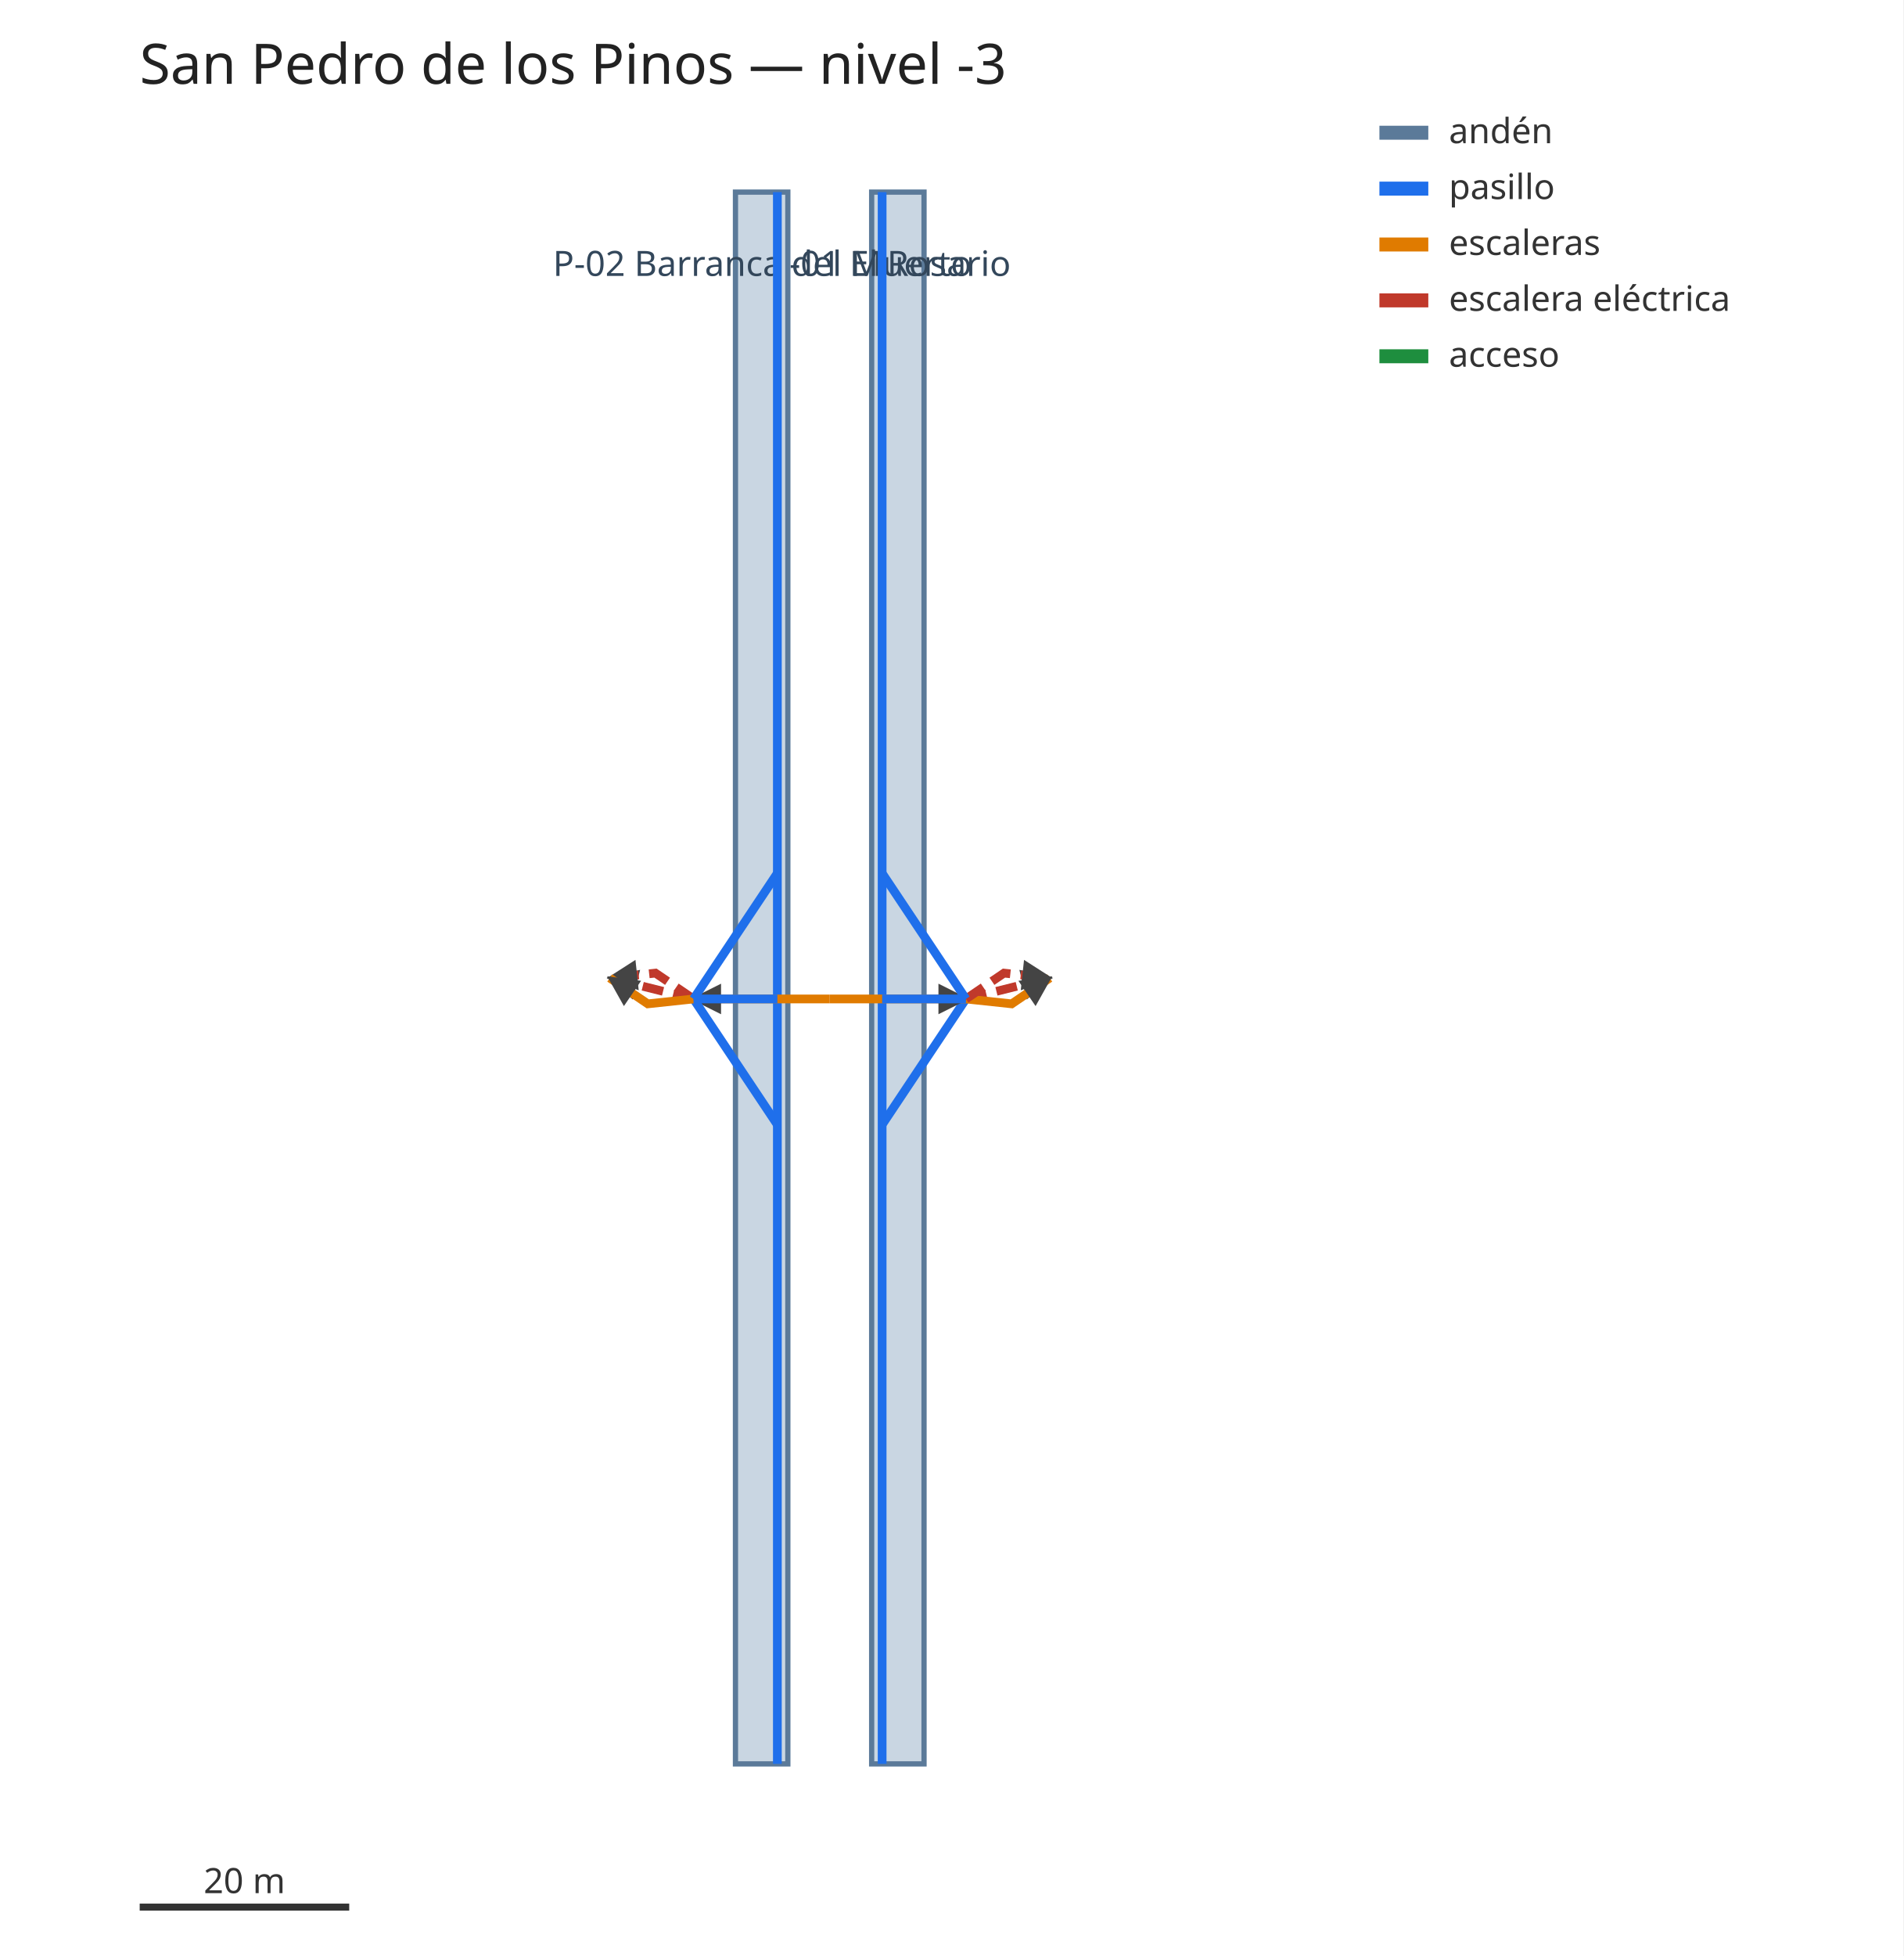
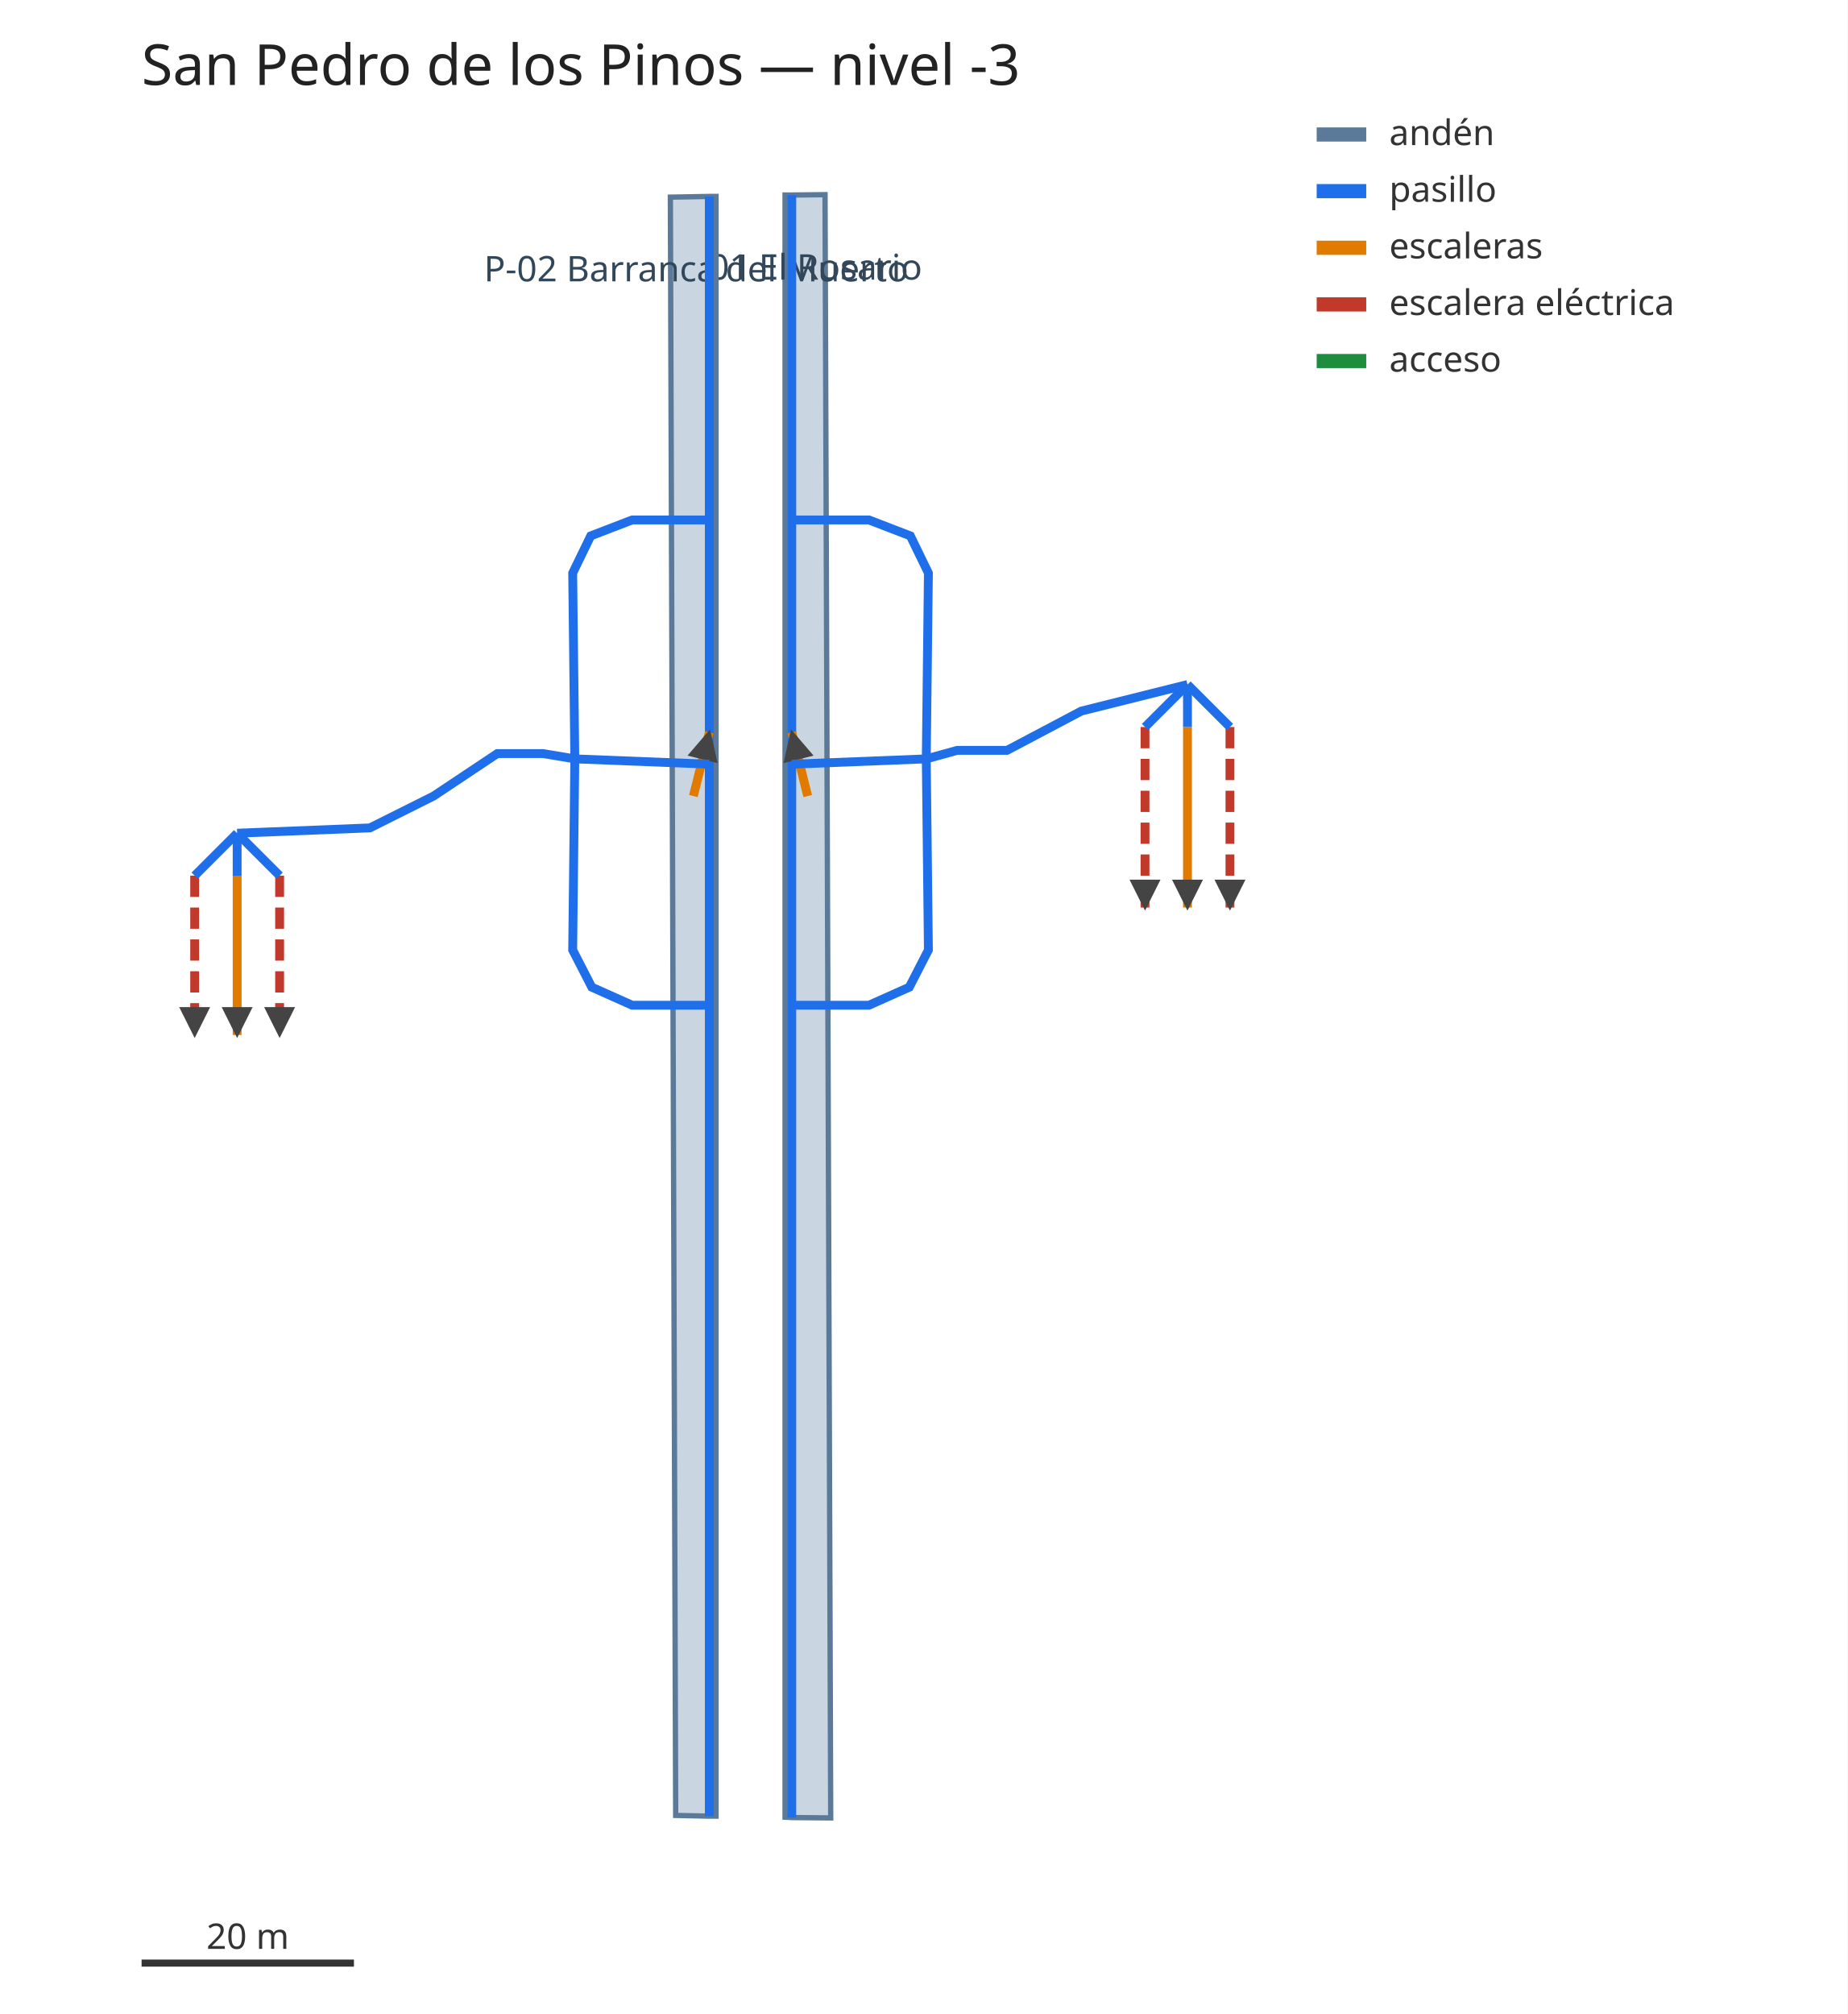
- <svg xmlns="http://www.w3.org/2000/svg" width="545" height="560" viewBox="0 0 545 560">
+ <svg xmlns="http://www.w3.org/2000/svg" width="522" height="569" viewBox="0 0 522 569">
  <rect width="100%" height="100%" fill="#ffffff" />
  <defs>
    <marker id="arrow" viewBox="0 0 10 10" refX="9" refY="5" markerWidth="3.5" markerHeight="3.5" orient="auto">
      <path d="M 0 0 L 10 5 L 0 10 z" fill="#444" />
    </marker>
  </defs>
  <text x="40.0" y="24" font-family="sans-serif" font-size="16" fill="#222">San Pedro de los Pinos — nivel -3</text>
-   <polygon points="249.6,505.0 249.6,55.0 252.6,55.0 264.6,55.0 264.6,505.0 252.6,505.0 249.6,505.0" fill="#c9d6e2" stroke="#5b7a99" stroke-width="1.5" />
-   <text x="254.7" y="79.0" font-family="sans-serif" font-size="10" fill="#33475b" text-anchor="middle">P-01 El Rosario</text>
-   <polygon points="210.6,505.0 210.6,55.0 222.6,55.0 225.6,55.0 225.6,505.0 222.6,505.0 210.6,505.0" fill="#c9d6e2" stroke="#5b7a99" stroke-width="1.5" />
-   <text x="218.3" y="79.0" font-family="sans-serif" font-size="10" fill="#33475b" text-anchor="middle">P-02 Barranca del Muerto</text>
-   <polyline points="252.6,505.0 252.6,322.0 252.6,286.0 252.6,250.0 252.6,55.0" fill="none" stroke="#1f6feb" stroke-width="2.5" stroke-dasharray="none" />
-   <polyline points="222.6,505.0 222.6,322.0 222.6,286.0 222.6,250.0 222.6,55.0" fill="none" stroke="#1f6feb" stroke-width="2.5" stroke-dasharray="none" />
-   <polyline points="252.6,322.0 276.6,286.0" fill="none" stroke="#1f6feb" stroke-width="2.5" stroke-dasharray="none" />
-   <polyline points="276.6,286.0 300.6,280.0" fill="none" stroke="#c0392b" stroke-width="2.5" stroke-dasharray="6,3" marker-end="url(#arrow)" />
-   <polyline points="237.6,286.0 252.6,286.0 276.6,286.0" fill="none" stroke="#e07b00" stroke-width="2.5" stroke-dasharray="none" marker-end="url(#arrow)" />
-   <polyline points="276.6,286.0 289.7,287.4 300.6,280.0" fill="none" stroke="#e07b00" stroke-width="2.5" stroke-dasharray="none" marker-end="url(#arrow)" />
-   <polyline points="276.6,286.0 287.5,278.6 300.6,280.0" fill="none" stroke="#c0392b" stroke-width="2.5" stroke-dasharray="6,3" marker-end="url(#arrow)" />
-   <polyline points="237.6,286.0 222.6,286.0 198.6,286.0" fill="none" stroke="#e07b00" stroke-width="2.5" stroke-dasharray="none" marker-end="url(#arrow)" />
-   <polyline points="222.6,322.0 198.6,286.0" fill="none" stroke="#1f6feb" stroke-width="2.5" stroke-dasharray="none" />
-   <polyline points="198.6,286.0 174.6,280.0" fill="none" stroke="#c0392b" stroke-width="2.5" stroke-dasharray="6,3" marker-end="url(#arrow)" />
-   <polyline points="198.6,286.0 187.7,278.6 174.6,280.0" fill="none" stroke="#c0392b" stroke-width="2.5" stroke-dasharray="6,3" marker-end="url(#arrow)" />
-   <polyline points="198.6,286.0 185.5,287.4 174.6,280.0" fill="none" stroke="#e07b00" stroke-width="2.5" stroke-dasharray="none" marker-end="url(#arrow)" />
-   <polyline points="222.6,286.0 198.6,286.0" fill="none" stroke="#1f6feb" stroke-width="2.5" stroke-dasharray="none" />
-   <polyline points="252.6,286.0 276.6,286.0" fill="none" stroke="#1f6feb" stroke-width="2.5" stroke-dasharray="none" />
-   <polyline points="252.6,250.0 276.6,286.0" fill="none" stroke="#1f6feb" stroke-width="2.5" stroke-dasharray="none" />
-   <polyline points="222.6,250.0 198.6,286.0" fill="none" stroke="#1f6feb" stroke-width="2.5" stroke-dasharray="none" />
-   <rect x="395" y="36" width="14" height="4" fill="#5b7a99" />
-   <text x="414.9" y="41.0" font-family="sans-serif" font-size="10" fill="#333" text-anchor="start">andén</text>
-   <rect x="395" y="52" width="14" height="4" fill="#1f6feb" />
-   <text x="414.9" y="57.0" font-family="sans-serif" font-size="10" fill="#333" text-anchor="start">pasillo</text>
-   <rect x="395" y="68" width="14" height="4" fill="#e07b00" />
-   <text x="414.9" y="73.0" font-family="sans-serif" font-size="10" fill="#333" text-anchor="start">escaleras</text>
-   <rect x="395" y="84" width="14" height="4" fill="#c0392b" />
-   <text x="414.9" y="89.0" font-family="sans-serif" font-size="10" fill="#333" text-anchor="start">escalera eléctrica</text>
-   <rect x="395" y="100" width="14" height="4" fill="#1e8e3e" />
-   <text x="414.9" y="105.0" font-family="sans-serif" font-size="10" fill="#333" text-anchor="start">acceso</text>
-   <line x1="40.0" y1="546.0" x2="100.0" y2="546.0" stroke="#333" stroke-width="2" />
-   <text x="70.0" y="542.0" font-family="sans-serif" font-size="10" fill="#333" text-anchor="middle">20 m</text>
+   <polygon points="221.8,513.4 221.8,55.1 223.7,55.1 233.1,55.0 234.7,513.6 223.7,513.5 221.8,513.4" fill="#c9d6e2" stroke="#5b7a99" stroke-width="1.5" />
+   <text x="225.8" y="79.0" font-family="sans-serif" font-size="10" fill="#33475b" text-anchor="middle">P-01 El Rosario</text>
+   <polygon points="190.9,512.9 189.4,55.7 200.4,55.5 202.3,55.5 202.3,513.1 200.4,513.1 190.9,512.9" fill="#c9d6e2" stroke="#5b7a99" stroke-width="1.5" />
+   <text x="196.7" y="79.5" font-family="sans-serif" font-size="10" fill="#33475b" text-anchor="middle">P-02 Barranca del Muerto</text>
+   <polyline points="223.7,513.5 223.7,284.0 223.7,215.9 223.7,206.9 223.7,146.9 223.7,55.1" fill="none" stroke="#1f6feb" stroke-width="2.5" stroke-dasharray="none" />
+   <polyline points="200.4,513.1 200.4,284.0 200.4,215.9 200.4,206.9 200.4,146.9 200.4,55.5" fill="none" stroke="#1f6feb" stroke-width="2.5" stroke-dasharray="none" />
+   <polyline points="261.7,214.4 270.4,212.0 284.5,212.0 305.5,200.9 335.5,193.4" fill="none" stroke="#1f6feb" stroke-width="2.5" stroke-dasharray="none" />
+   <polyline points="162.4,214.4 153.4,212.9 140.5,212.9 122.5,224.9 104.5,233.9 67.0,235.4" fill="none" stroke="#1f6feb" stroke-width="2.5" stroke-dasharray="none" />
+   <polyline points="223.7,284.0 245.5,284.0 256.9,278.9 262.3,268.4 261.7,214.4" fill="none" stroke="#1f6feb" stroke-width="2.5" stroke-dasharray="none" />
+   <polyline points="347.5,205.4 347.5,256.4" fill="none" stroke="#c0392b" stroke-width="2.5" stroke-dasharray="6,3" marker-end="url(#arrow)" />
+   <polyline points="335.5,193.4 347.5,205.4" fill="none" stroke="#1f6feb" stroke-width="2.5" stroke-dasharray="none" />
+   <polyline points="228.2,224.9 223.7,206.9" fill="none" stroke="#e07b00" stroke-width="2.5" stroke-dasharray="none" marker-end="url(#arrow)" />
+   <polyline points="335.5,205.4 335.5,256.4" fill="none" stroke="#e07b00" stroke-width="2.5" stroke-dasharray="none" marker-end="url(#arrow)" />
+   <polyline points="335.5,193.4 335.5,205.4" fill="none" stroke="#1f6feb" stroke-width="2.5" stroke-dasharray="none" />
+   <polyline points="323.5,205.4 323.5,256.4" fill="none" stroke="#c0392b" stroke-width="2.5" stroke-dasharray="6,3" marker-end="url(#arrow)" />
+   <polyline points="335.5,193.4 323.5,205.4" fill="none" stroke="#1f6feb" stroke-width="2.5" stroke-dasharray="none" />
+   <polyline points="195.9,224.9 200.4,206.9" fill="none" stroke="#e07b00" stroke-width="2.5" stroke-dasharray="none" marker-end="url(#arrow)" />
+   <polyline points="200.4,284.0 178.6,284.0 167.2,278.9 161.8,268.4 162.4,214.4" fill="none" stroke="#1f6feb" stroke-width="2.5" stroke-dasharray="none" />
+   <polyline points="79.0,247.4 79.0,292.4" fill="none" stroke="#c0392b" stroke-width="2.5" stroke-dasharray="6,3" marker-end="url(#arrow)" />
+   <polyline points="67.0,235.4 79.0,247.4" fill="none" stroke="#1f6feb" stroke-width="2.5" stroke-dasharray="none" />
+   <polyline points="55.0,247.4 55.0,292.4" fill="none" stroke="#c0392b" stroke-width="2.5" stroke-dasharray="6,3" marker-end="url(#arrow)" />
+   <polyline points="67.0,235.4 55.0,247.4" fill="none" stroke="#1f6feb" stroke-width="2.5" stroke-dasharray="none" />
+   <polyline points="67.0,247.4 67.0,292.4" fill="none" stroke="#e07b00" stroke-width="2.5" stroke-dasharray="none" marker-end="url(#arrow)" />
+   <polyline points="67.0,235.4 67.0,247.4" fill="none" stroke="#1f6feb" stroke-width="2.5" stroke-dasharray="none" />
+   <polyline points="200.4,215.9 162.4,214.4" fill="none" stroke="#1f6feb" stroke-width="2.5" stroke-dasharray="none" />
+   <polyline points="223.7,215.9 261.7,214.4" fill="none" stroke="#1f6feb" stroke-width="2.5" stroke-dasharray="none" />
+   <polyline points="223.7,146.9 245.5,146.9 257.2,151.4 262.3,161.9 261.7,214.4" fill="none" stroke="#1f6feb" stroke-width="2.5" stroke-dasharray="none" />
+   <polyline points="200.4,146.9 178.6,146.9 166.9,151.4 161.8,161.9 162.4,214.4" fill="none" stroke="#1f6feb" stroke-width="2.5" stroke-dasharray="none" />
+   <rect x="372" y="36" width="14" height="4" fill="#5b7a99" />
+   <text x="392.5" y="41.0" font-family="sans-serif" font-size="10" fill="#333" text-anchor="start">andén</text>
+   <rect x="372" y="52" width="14" height="4" fill="#1f6feb" />
+   <text x="392.5" y="57.0" font-family="sans-serif" font-size="10" fill="#333" text-anchor="start">pasillo</text>
+   <rect x="372" y="68" width="14" height="4" fill="#e07b00" />
+   <text x="392.5" y="73.0" font-family="sans-serif" font-size="10" fill="#333" text-anchor="start">escaleras</text>
+   <rect x="372" y="84" width="14" height="4" fill="#c0392b" />
+   <text x="392.5" y="89.0" font-family="sans-serif" font-size="10" fill="#333" text-anchor="start">escalera eléctrica</text>
+   <rect x="372" y="100" width="14" height="4" fill="#1e8e3e" />
+   <text x="392.5" y="105.0" font-family="sans-serif" font-size="10" fill="#333" text-anchor="start">acceso</text>
+   <line x1="40.0" y1="554.623" x2="100.0" y2="554.623" stroke="#333" stroke-width="2" />
+   <text x="70.0" y="550.6" font-family="sans-serif" font-size="10" fill="#333" text-anchor="middle">20 m</text>
</svg>
